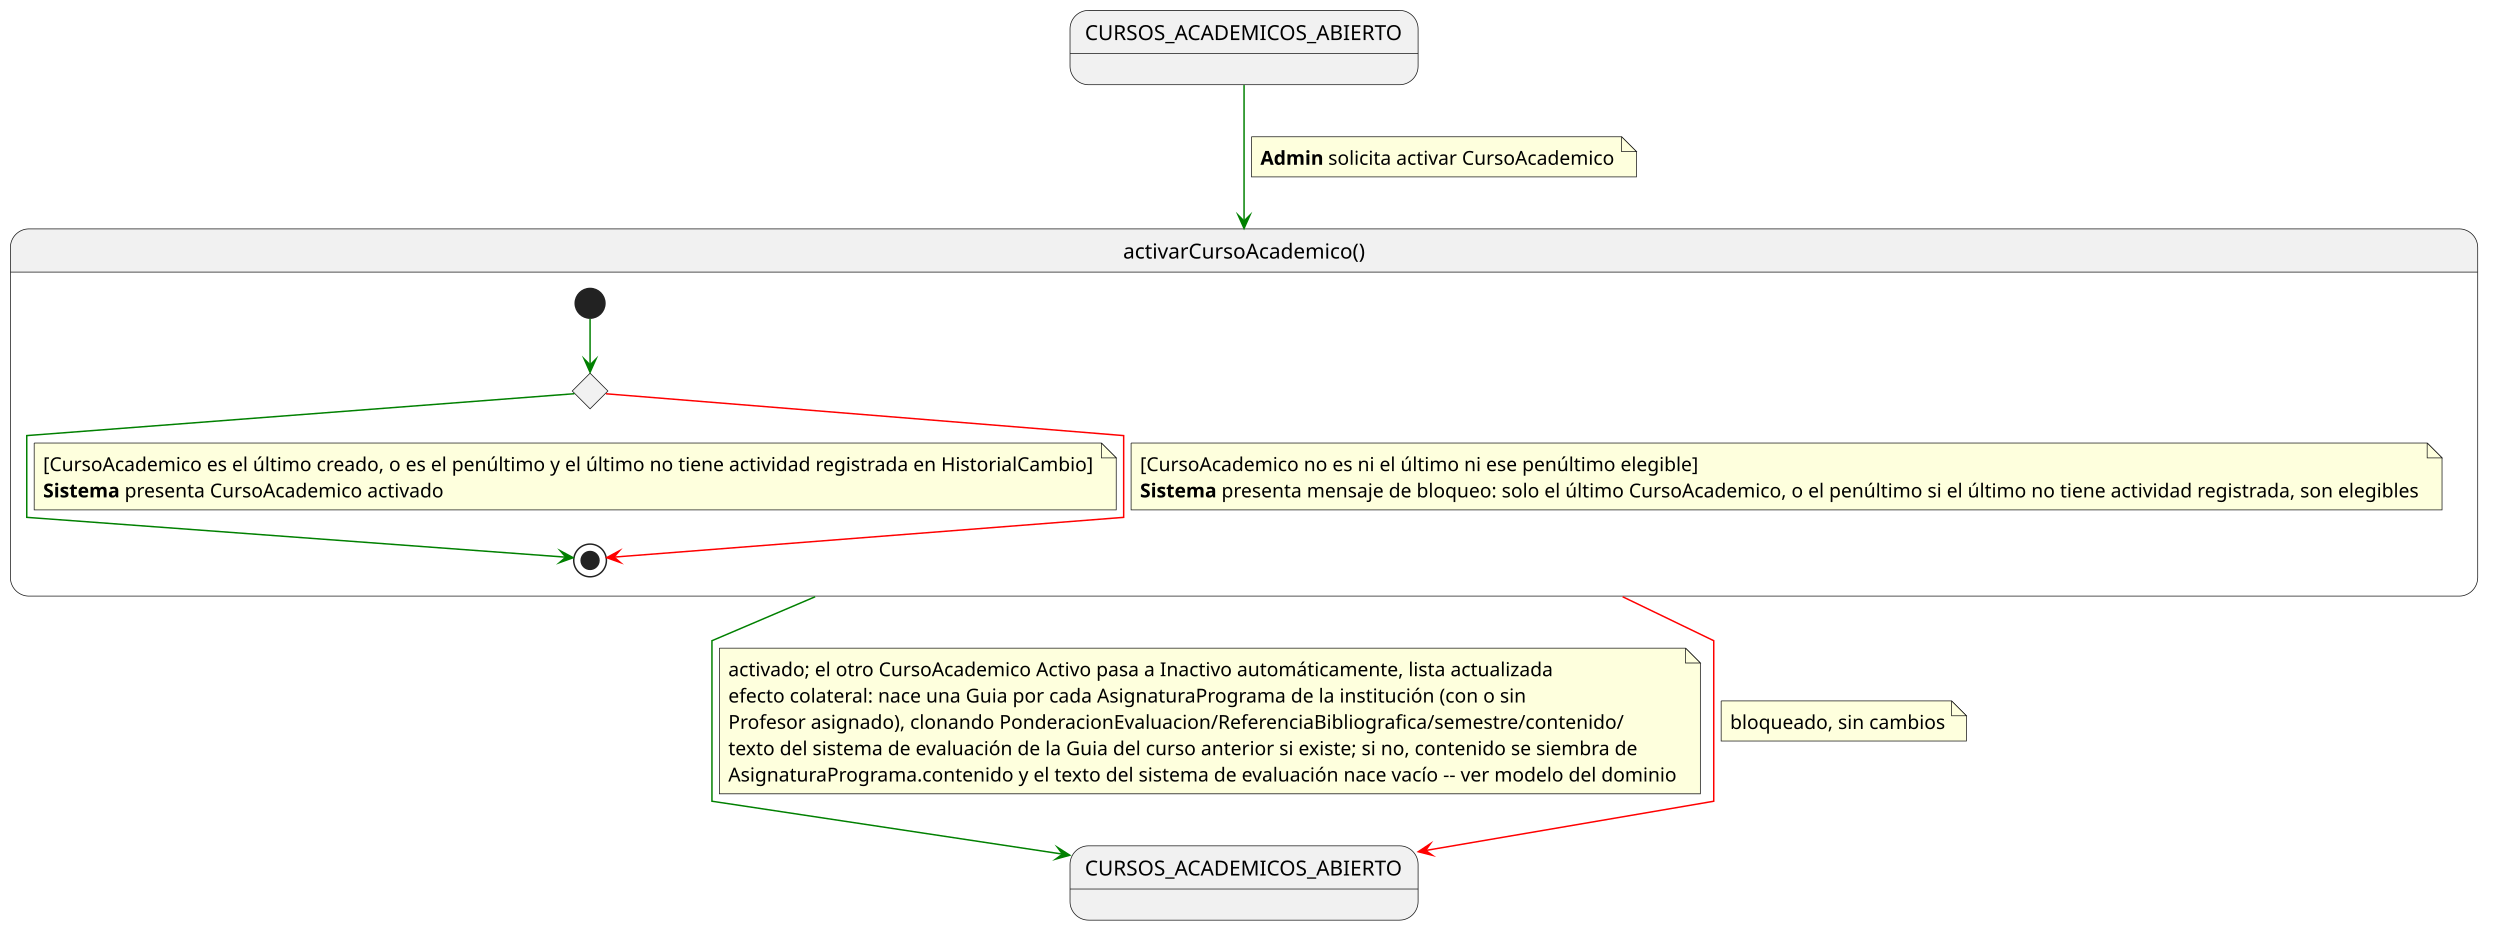
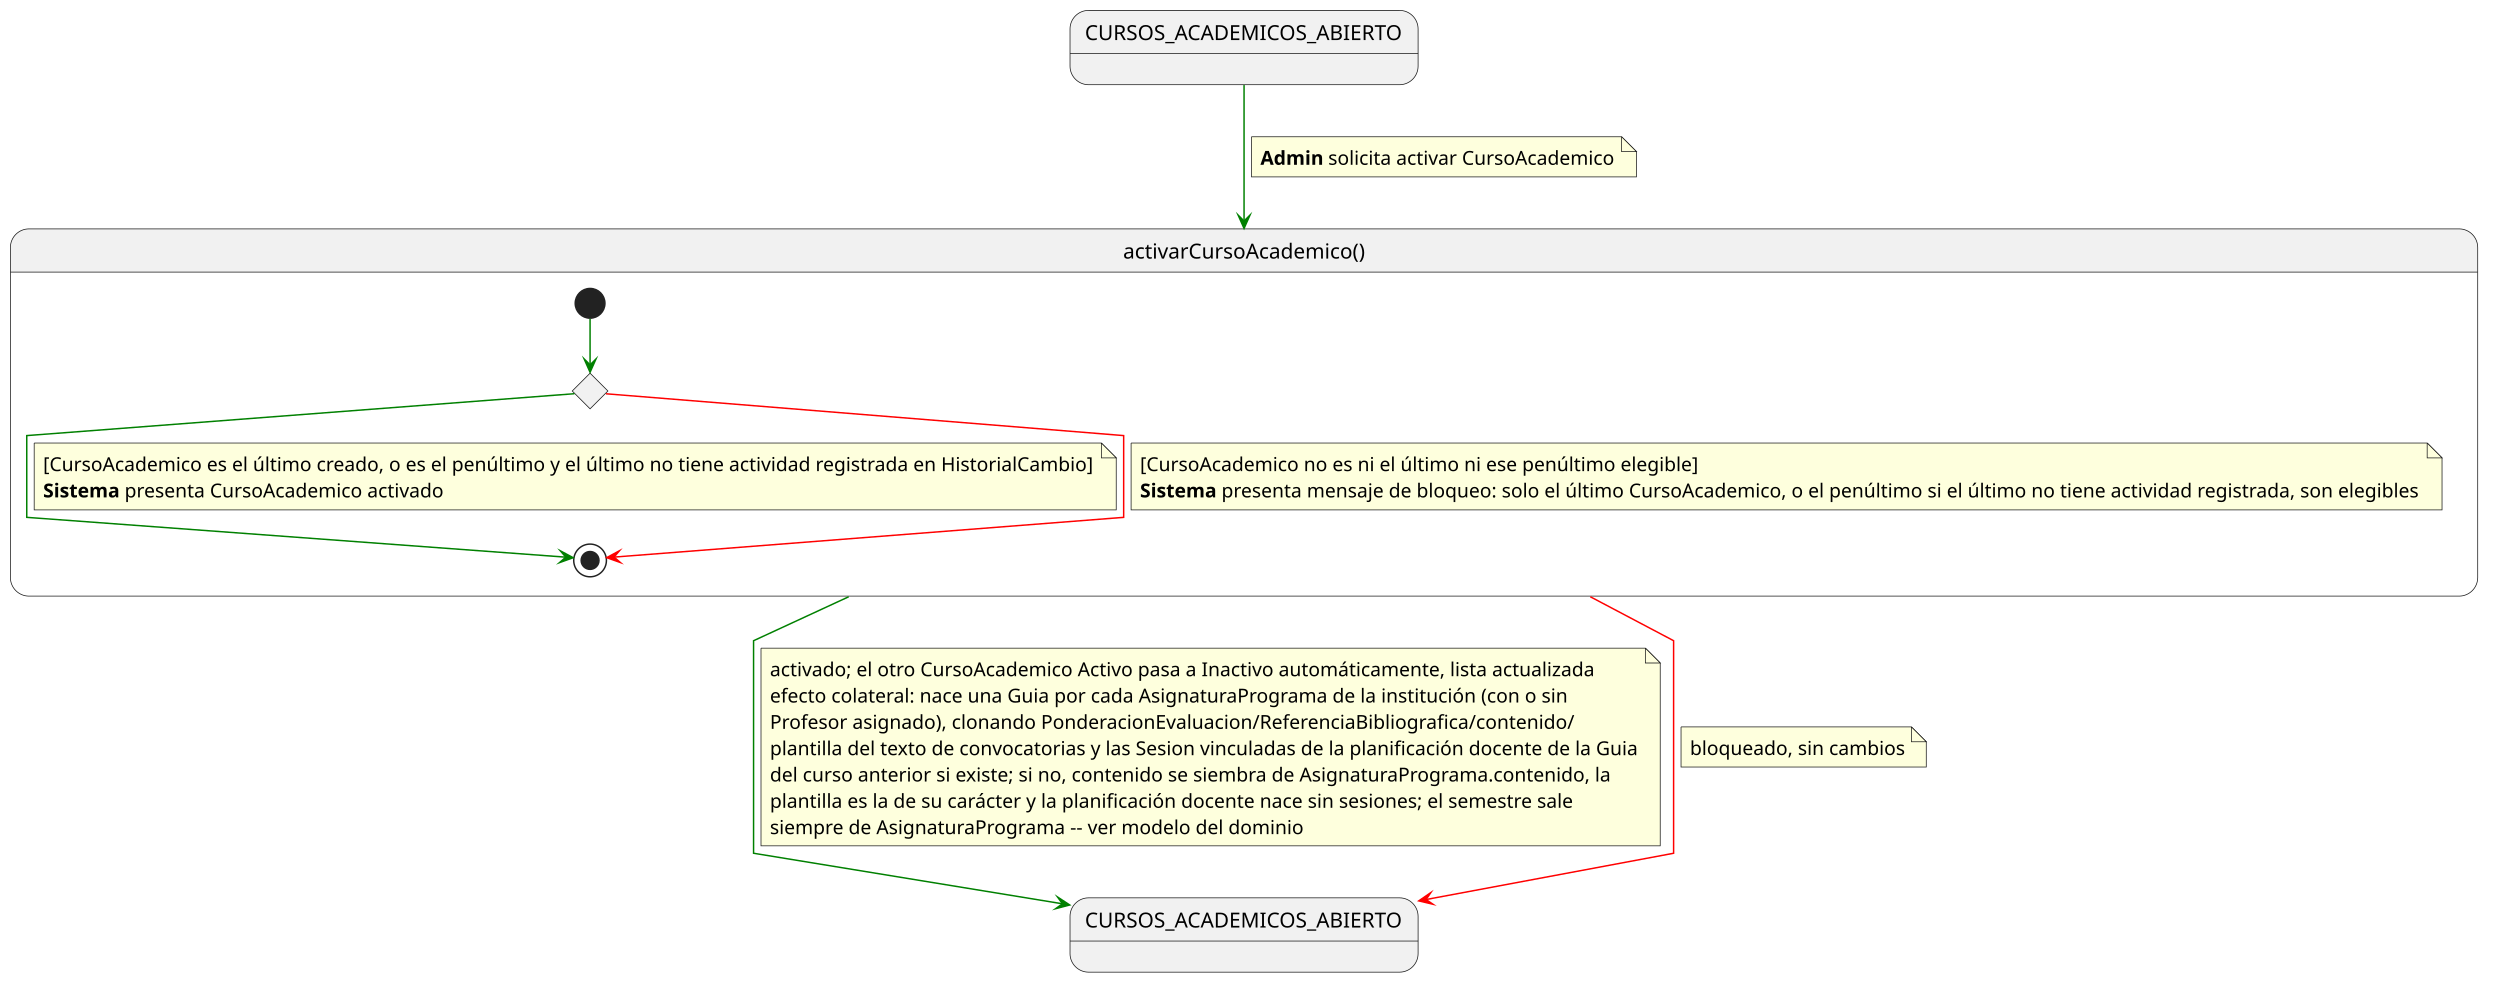
- <svg xmlns="http://www.w3.org/2000/svg" version="1.1" data-diagram-type="STATE" style="width:1682px;height:633px;background:#FFFFFF;" width="1682px" height="633px" viewBox="0 0 1682 633" zoomAndPan="magnify" preserveAspectRatio="none" contentStyleType="text/css">
+ <svg xmlns="http://www.w3.org/2000/svg" version="1.1" data-diagram-type="STATE" style="width:1682px;height:668px;background:#FFFFFF;" width="1682px" height="668px" viewBox="0 0 1682 668" zoomAndPan="magnify" preserveAspectRatio="none" contentStyleType="text/css">
  <defs />
  <g font-family="sans-serif" lengthAdjust="spacing">
    <g class="entity" data-qualified-name="CURSOS_ACADEMICOS_ABIERTO" id="ent0001" data-source-line="4">
      <rect x="719.91" y="7" width="234.185" height="50" fill="#F1F1F1" style="stroke:#181818;stroke-width:0.5;" rx="12.5" ry="12.5" />
      <line x1="719.91" y1="36.068" x2="954.095" y2="36.068" style="stroke:#181818;stroke-width:0.5;" />
      <text x="729.91" y="26.966" fill="#000" font-size="14" textLength="214.185">CURSOS_ACADEMICOS_ABIERTO</text>
    </g>
    <g class="entity" data-qualified-name="CURSOS_ACADEMICOS_ABIERTOS_SALIDA" id="ent0002" data-source-line="5">
-       <rect x="719.91" y="569.07" width="234.185" height="50" fill="#F1F1F1" style="stroke:#181818;stroke-width:0.5;" rx="12.5" ry="12.5" />
-       <line x1="719.91" y1="598.138" x2="954.095" y2="598.138" style="stroke:#181818;stroke-width:0.5;" />
-       <text x="729.91" y="589.036" fill="#000" font-size="14" textLength="214.185">CURSOS_ACADEMICOS_ABIERTO</text>
+       <rect x="719.91" y="604.07" width="234.185" height="50" fill="#F1F1F1" style="stroke:#181818;stroke-width:0.5;" rx="12.5" ry="12.5" />
+       <line x1="719.91" y1="633.138" x2="954.095" y2="633.138" style="stroke:#181818;stroke-width:0.5;" />
+       <text x="729.91" y="624.036" fill="#000" font-size="14" textLength="214.185">CURSOS_ACADEMICOS_ABIERTO</text>
    </g>
    <g class="entity" data-qualified-name="activarCursoAcademico" id="ent0003" data-source-line="15">
      <path d="M19.5,154 L1654.5,154 A12.5,12.5 0 0 1 1667,166.5 L1667,183.068 L7,183.068 L7,166.5 A12.5,12.5 0 0 1 19.5,154" fill="#F1F1F1" />
      <rect x="7" y="154" width="1660" height="247.068" fill="none" style="stroke:#181818;stroke-width:0.5;" rx="12.5" ry="12.5" />
      <line x1="7" y1="183.068" x2="1667" y2="183.068" style="stroke:#181818;stroke-width:0.5;" />
      <text x="755.618" y="173.966" fill="#000" font-size="14" textLength="162.763">activarCursoAcademico()</text>
      <g class="entity" data-qualified-name="activarCursoAcademico.c" id="ent0004">
        <polygon points="397,251.068,409,263.068,397,275.068,385,263.068,397,251.068" fill="#F1F1F1" style="stroke:#181818;stroke-width:0.5;stroke-linejoin:miter;stroke-miterlimit:10;" />
      </g>
      <g class="start_entity" data-qualified-name="activarCursoAcademico..start.activarCursoAcademico" id="ent0006" data-source-line="19">
        <ellipse cx="397" cy="204.068" rx="10" ry="10" fill="#222" style="stroke:#222;stroke-width:1;" />
      </g>
      <g class="end_entity" data-qualified-name="activarCursoAcademico..end.activarCursoAcademico" id="ent0008" data-source-line="21">
        <ellipse cx="397" cy="377.068" rx="11" ry="11" fill="none" style="stroke:#222;stroke-width:1;" />
        <ellipse cx="397" cy="377.068" rx="6" ry="6" fill="#222" style="stroke:#222;stroke-width:1;" />
      </g>
      <g class="link" data-entity-1="ent0006" data-entity-2="ent0004" id="lnk7" data-source-line="19" data-link-type="dependency">
        <path d="M397,214.478 C397,224.348 397,234.858 397,245.478" style="stroke:#008000;stroke-width:1;" fill="none" id="*start*activarCursoAcademico-to-c" />
        <polygon points="397,250.478,401,241.478,397,245.478,393,241.478,397,250.478" fill="#008000" style="stroke:#008000;stroke-width:1;stroke-linejoin:miter;stroke-miterlimit:10;" />
      </g>
      <g class="link" data-entity-1="ent0004" data-entity-2="ent0008" id="lnk9" data-source-line="21" data-link-type="dependency">
        <path d="M386.47,264.878 C325.26,269.558 18,293.068 18,293.068 C18,293.068 18,348.068 18,348.068 C18,348.068 317.614,370.199 380.674,374.859" style="stroke:#008000;stroke-width:1;" fill="none" id="c-to-*end*activarCursoAcademico" />
        <polygon points="385.66,375.228,376.979,370.576,380.674,374.859,376.39,378.554,385.66,375.228" fill="#008000" style="stroke:#008000;stroke-width:1;stroke-linejoin:miter;stroke-miterlimit:10;" />
        <path d="M23,298.068 L23,343.068 L751,343.068 L751,308.068 L741,298.068 L23,298.068" style="stroke:#181818;stroke-width:0.5;" fill="#FEFFDD" />
        <path d="M741,298.068 L741,308.068 L751,308.068 L741,298.068" style="stroke:#181818;stroke-width:0.5;" fill="#FEFFDD" />
        <text x="29" y="316.965" fill="#000" font-size="13" textLength="707.253">[CursoAcademico es el último creado, o es el penúltimo y el último no tiene actividad registrada en HistorialCambio]</text>
        <text x="29" y="334.671" fill="#000" font-size="13" textLength="51.441" font-weight="700">Sistema</text>
        <text x="83.821" y="334.671" fill="#000" font-size="13" textLength="214.864">presenta CursoAcademico activado</text>
      </g>
      <g class="link" data-entity-1="ent0004" data-entity-2="ent0008" id="lnk10" data-source-line="27" data-link-type="dependency">
        <path d="M407.74,264.938 C467.48,269.758 756,293.068 756,293.068 C756,293.068 756,348.068 756,348.068 C756,348.068 473.715,370.09 413.125,374.81" style="stroke:#F00;stroke-width:1;" fill="none" id="c-to-*end*activarCursoAcademico-1" />
        <polygon points="408.14,375.198,417.423,378.487,413.125,374.81,416.802,370.511,408.14,375.198" fill="#F00" style="stroke:#F00;stroke-width:1;stroke-linejoin:miter;stroke-miterlimit:10;" />
        <path d="M761,298.068 L761,343.068 L1643,343.068 L1643,308.068 L1633,298.068 L761,298.068" style="stroke:#181818;stroke-width:0.5;" fill="#FEFFDD" />
        <path d="M1633,298.068 L1633,308.068 L1643,308.068 L1633,298.068" style="stroke:#181818;stroke-width:0.5;" fill="#FEFFDD" />
        <text x="767" y="316.965" fill="#000" font-size="13" textLength="375.596">[CursoAcademico no es ni el último ni ese penúltimo elegible]</text>
        <text x="767" y="334.671" fill="#000" font-size="13" textLength="51.441" font-weight="700">Sistema</text>
        <text x="821.821" y="334.671" fill="#000" font-size="13" textLength="806.26">presenta mensaje de bloqueo: solo el último CursoAcademico, o el penúltimo si el último no tiene actividad registrada, son elegibles</text>
      </g>
    </g>
    <g class="link" data-entity-1="ent0001" data-entity-2="ent0003" id="lnk5" data-source-line="7" data-link-type="dependency">
      <path d="M837,57.24 C837,80.34 837,111.96 837,148.7" style="stroke:#008000;stroke-width:1;" fill="none" id="CURSOS_ACADEMICOS_ABIERTO-to-activarCursoAcademico" />
      <polygon points="837,153.7,841,144.7,837,148.7,833,144.7,837,153.7" fill="#008000" style="stroke:#008000;stroke-width:1;stroke-linejoin:miter;stroke-miterlimit:10;" />
      <path d="M842,92 L842,119 L1101,119 L1101,102 L1091,92 L842,92" style="stroke:#181818;stroke-width:0.5;" fill="#FEFFDD" />
      <path d="M1091,92 L1091,102 L1101,102 L1091,92" style="stroke:#181818;stroke-width:0.5;" fill="#FEFFDD" />
      <text x="848" y="110.897" fill="#000" font-size="13" textLength="42.224" font-weight="700">Admin</text>
      <text x="893.604" y="110.897" fill="#000" font-size="13" textLength="192.478">solicita activar CursoAcademico</text>
    </g>
    <g class="link" data-entity-1="ent0003" data-entity-2="ent0002" id="lnk11" data-source-line="34" data-link-type="dependency">
-       <path d="M548.45,401.48 C507.52,418.92 479,431.07 479,431.07 C479,431.07 479,539.07 479,539.07 C479,539.07 610.426,558.894 714.836,574.644" style="stroke:#008000;stroke-width:1;" fill="none" id="activarCursoAcademico-to-CURSOS_ACADEMICOS_ABIERTOS_SALIDA" />
-       <polygon points="719.78,575.39,711.477,570.092,714.836,574.644,710.284,578.003,719.78,575.39" fill="#008000" style="stroke:#008000;stroke-width:1;stroke-linejoin:miter;stroke-miterlimit:10;" />
-       <path d="M484,436.07 L484,534.07 L1144,534.07 L1144,446.07 L1134,436.07 L484,436.07" style="stroke:#181818;stroke-width:0.5;" fill="#FEFFDD" />
-       <path d="M1134,436.07 L1134,446.07 L1144,446.07 L1134,436.07" style="stroke:#181818;stroke-width:0.5;" fill="#FEFFDD" />
-       <text x="490" y="454.967" fill="#000" font-size="13" textLength="555.061">activado; el otro CursoAcademico Activo pasa a Inactivo automáticamente, lista actualizada</text>
-       <text x="490" y="472.673" fill="#000" font-size="13" textLength="537.784">efecto colateral: nace una Guia por cada AsignaturaPrograma de la institución (con o sin</text>
-       <text x="490" y="490.379" fill="#000" font-size="13" textLength="603.824">Profesor asignado), clonando PonderacionEvaluacion/ReferenciaBibliografica/semestre/contenido/</text>
-       <text x="490" y="508.085" fill="#000" font-size="13" textLength="612.703">texto del sistema de evaluación de la Guia del curso anterior si existe; si no, contenido se siembra de</text>
-       <text x="490" y="525.791" fill="#000" font-size="13" textLength="639.288">AsignaturaPrograma.contenido y el texto del sistema de evaluación nace vacío -- ver modelo del dominio</text>
+       <path d="M571.02,401.48 C533.29,418.92 507,431.07 507,431.07 C507,431.07 507,574.07 507,574.07 C507,574.07 619.936,592.553 714.796,608.073" style="stroke:#008000;stroke-width:1;" fill="none" id="activarCursoAcademico-to-CURSOS_ACADEMICOS_ABIERTOS_SALIDA" />
+       <polygon points="719.73,608.88,711.494,603.479,714.796,608.073,710.202,611.374,719.73,608.88" fill="#008000" style="stroke:#008000;stroke-width:1;stroke-linejoin:miter;stroke-miterlimit:10;" />
+       <path d="M512,436.07 L512,569.07 L1117,569.07 L1117,446.07 L1107,436.07 L512,436.07" style="stroke:#181818;stroke-width:0.5;" fill="#FEFFDD" />
+       <path d="M1107,436.07 L1107,446.07 L1117,446.07 L1107,436.07" style="stroke:#181818;stroke-width:0.5;" fill="#FEFFDD" />
+       <text x="518" y="454.967" fill="#000" font-size="13" textLength="555.061">activado; el otro CursoAcademico Activo pasa a Inactivo automáticamente, lista actualizada</text>
+       <text x="518" y="472.673" fill="#000" font-size="13" textLength="537.784">efecto colateral: nace una Guia por cada AsignaturaPrograma de la institución (con o sin</text>
+       <text x="518" y="490.379" fill="#000" font-size="13" textLength="542.321">Profesor asignado), clonando PonderacionEvaluacion/ReferenciaBibliografica/contenido/</text>
+       <text x="518" y="508.085" fill="#000" font-size="13" textLength="584.181">plantilla del texto de convocatorias y las Sesion vinculadas de la planificación docente de la Guia</text>
+       <text x="518" y="525.791" fill="#000" font-size="13" textLength="566.982">del curso anterior si existe; si no, contenido se siembra de AsignaturaPrograma.contenido, la</text>
+       <text x="518" y="543.497" fill="#000" font-size="13" textLength="540.852">plantilla es la de su carácter y la planificación docente nace sin sesiones; el semestre sale</text>
+       <text x="518" y="561.203" fill="#000" font-size="13" textLength="360.1">siempre de AsignaturaPrograma -- ver modelo del dominio</text>
    </g>
-     <g class="link" data-entity-1="ent0003" data-entity-2="ent0002" id="lnk12" data-source-line="43" data-link-type="dependency">
-       <path d="M1091.7,401.48 C1127.83,418.92 1153,431.07 1153,431.07 C1153,431.07 1153,539.07 1153,539.07 C1153,539.07 1049.079,556.828 959.149,572.198" style="stroke:#F00;stroke-width:1;" fill="none" id="activarCursoAcademico-to-CURSOS_ACADEMICOS_ABIERTOS_SALIDA-1" />
-       <polygon points="954.22,573.04,963.765,575.467,959.149,572.198,962.417,567.581,954.22,573.04" fill="#F00" style="stroke:#F00;stroke-width:1;stroke-linejoin:miter;stroke-miterlimit:10;" />
-       <path d="M1158,471.57 L1158,498.57 L1323,498.57 L1323,481.57 L1313,471.57 L1158,471.57" style="stroke:#181818;stroke-width:0.5;" fill="#FEFFDD" />
-       <path d="M1313,471.57 L1313,481.57 L1323,481.57 L1313,471.57" style="stroke:#181818;stroke-width:0.5;" fill="#FEFFDD" />
-       <text x="1164" y="490.467" fill="#000" font-size="13" textLength="144.716">bloqueado, sin cambios</text>
+     <g class="link" data-entity-1="ent0003" data-entity-2="ent0002" id="lnk12" data-source-line="45" data-link-type="dependency">
+       <path d="M1069.94,401.48 C1102.98,418.92 1126,431.07 1126,431.07 C1126,431.07 1126,574.07 1126,574.07 C1126,574.07 1039.475,590.242 959.465,605.192" style="stroke:#F00;stroke-width:1;" fill="none" id="activarCursoAcademico-to-CURSOS_ACADEMICOS_ABIERTOS_SALIDA-1" />
+       <polygon points="954.55,606.11,964.132,608.389,959.465,605.192,962.662,600.525,954.55,606.11" fill="#F00" style="stroke:#F00;stroke-width:1;stroke-linejoin:miter;stroke-miterlimit:10;" />
+       <path d="M1131,489.07 L1131,516.07 L1296,516.07 L1296,499.07 L1286,489.07 L1131,489.07" style="stroke:#181818;stroke-width:0.5;" fill="#FEFFDD" />
+       <path d="M1286,489.07 L1286,499.07 L1296,499.07 L1286,489.07" style="stroke:#181818;stroke-width:0.5;" fill="#FEFFDD" />
+       <text x="1137" y="507.967" fill="#000" font-size="13" textLength="144.716">bloqueado, sin cambios</text>
    </g>
  </g>
</svg>
